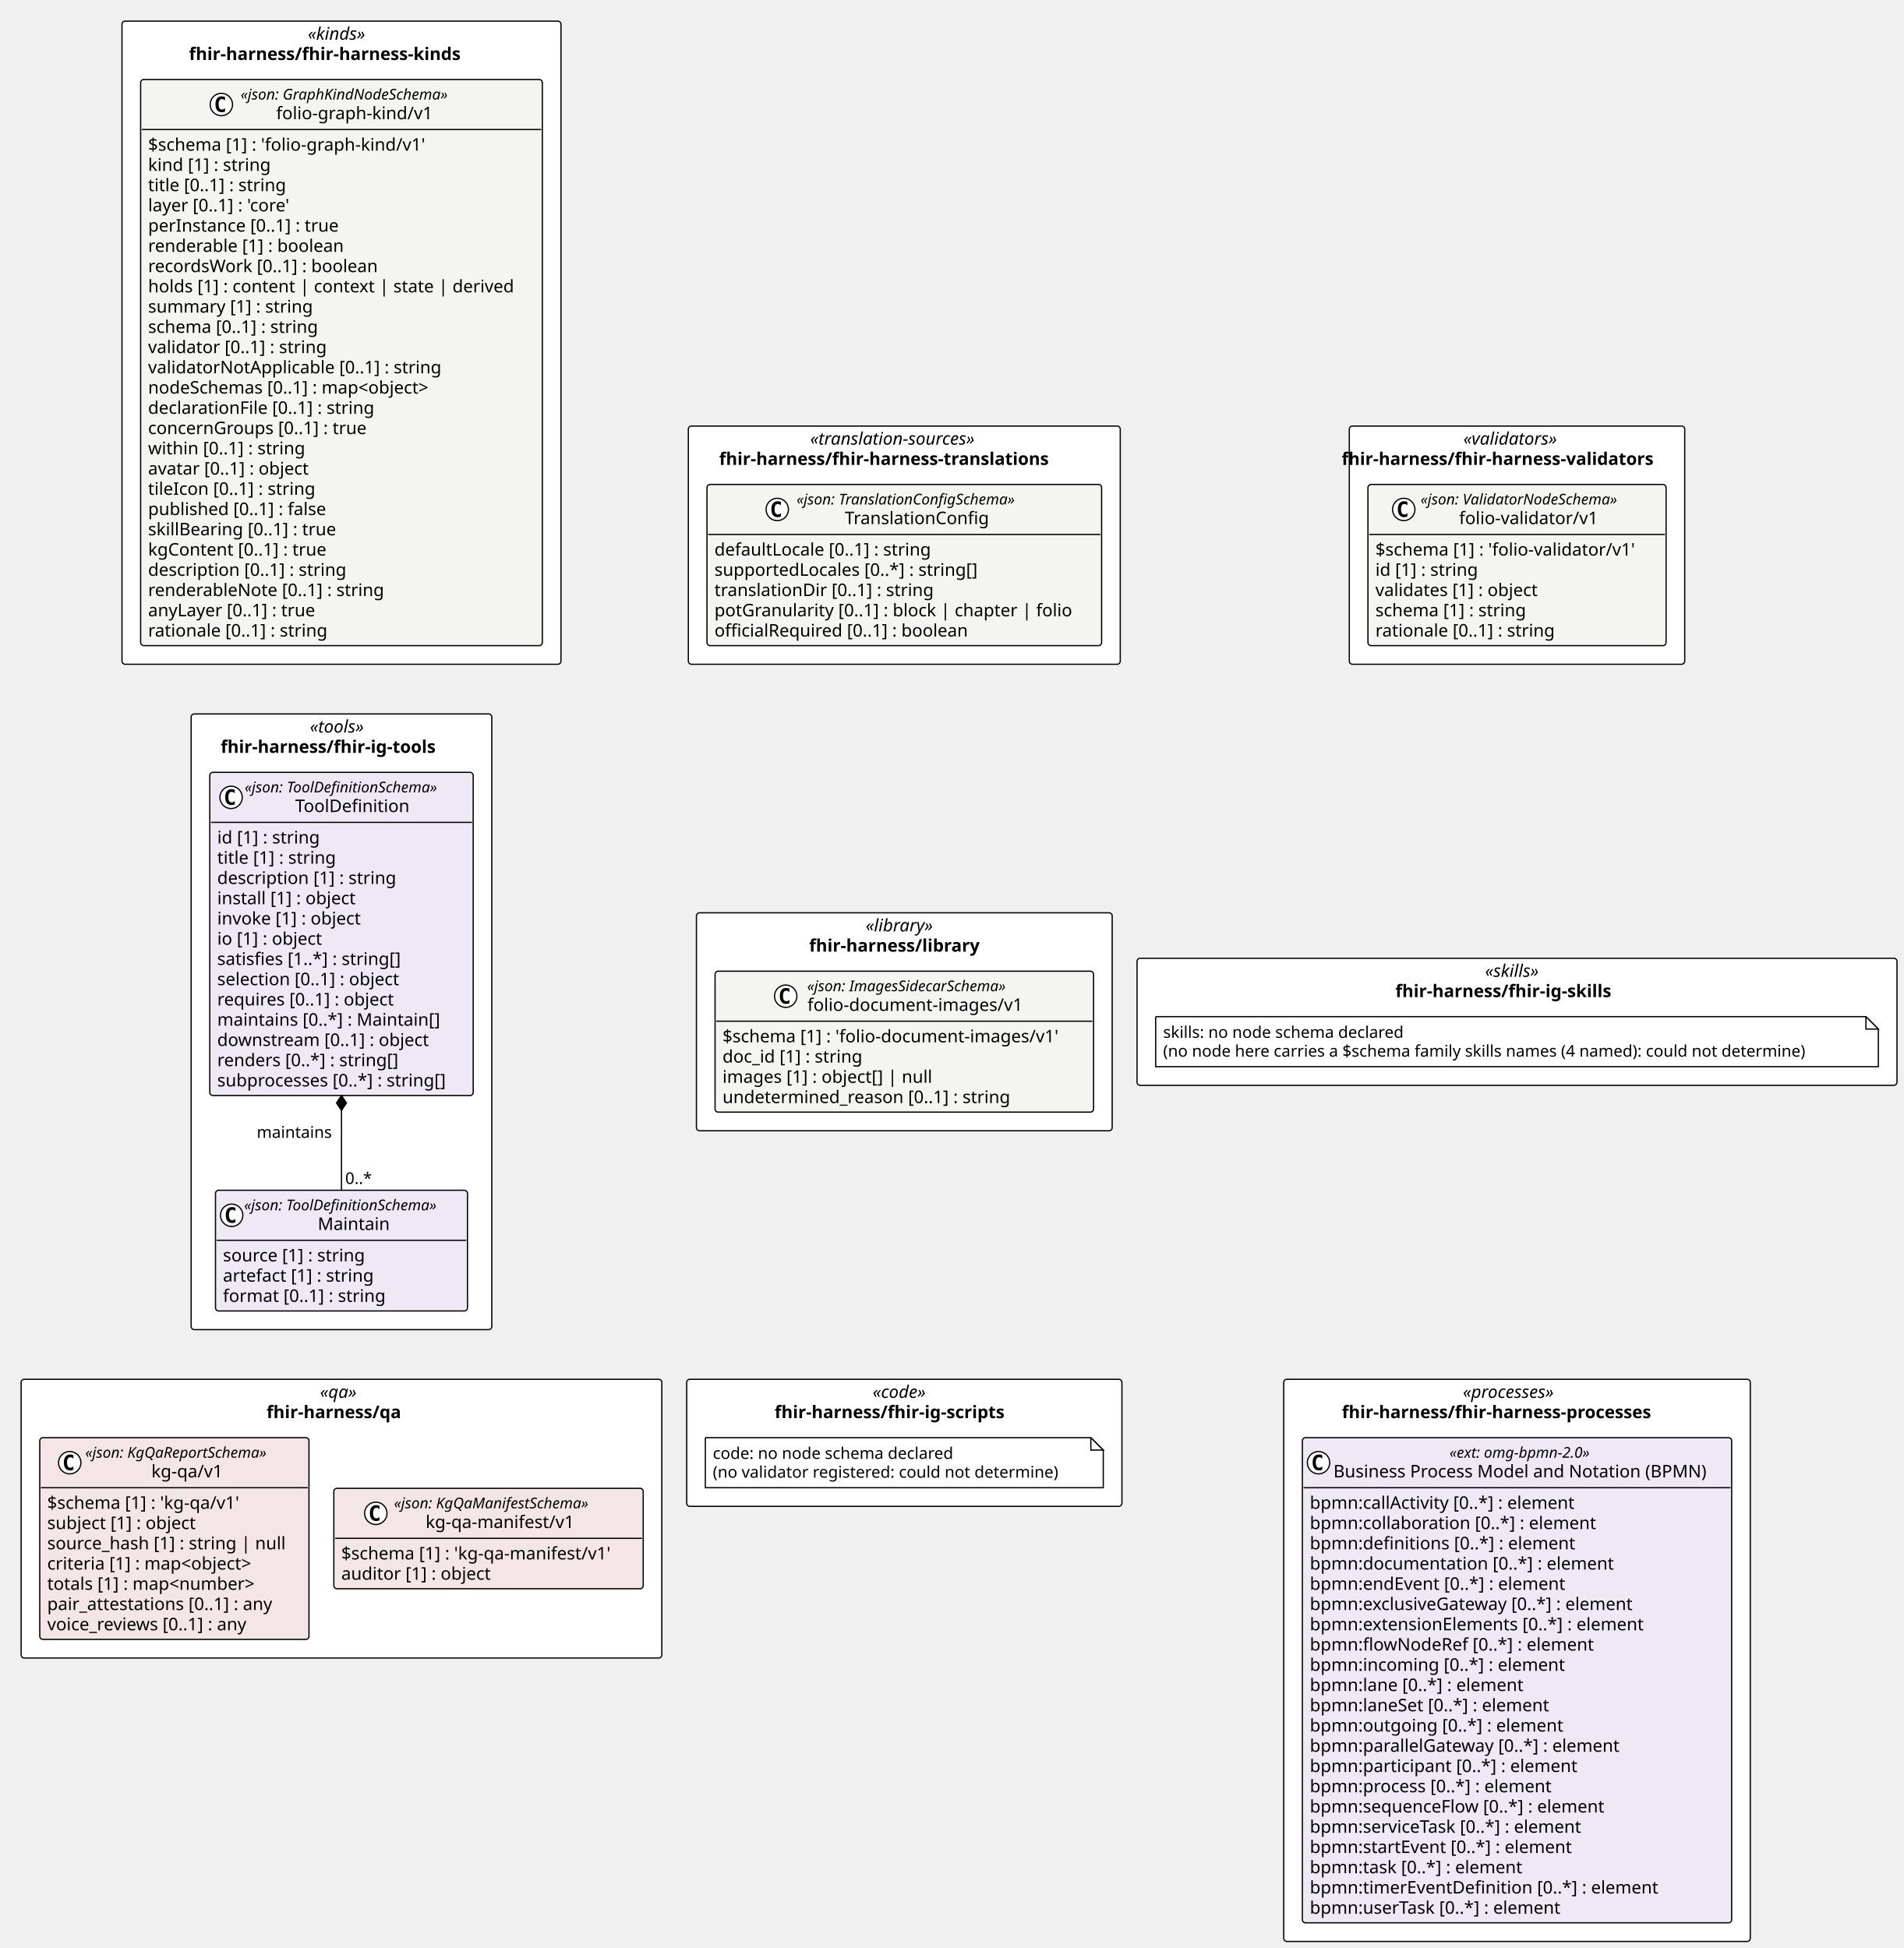
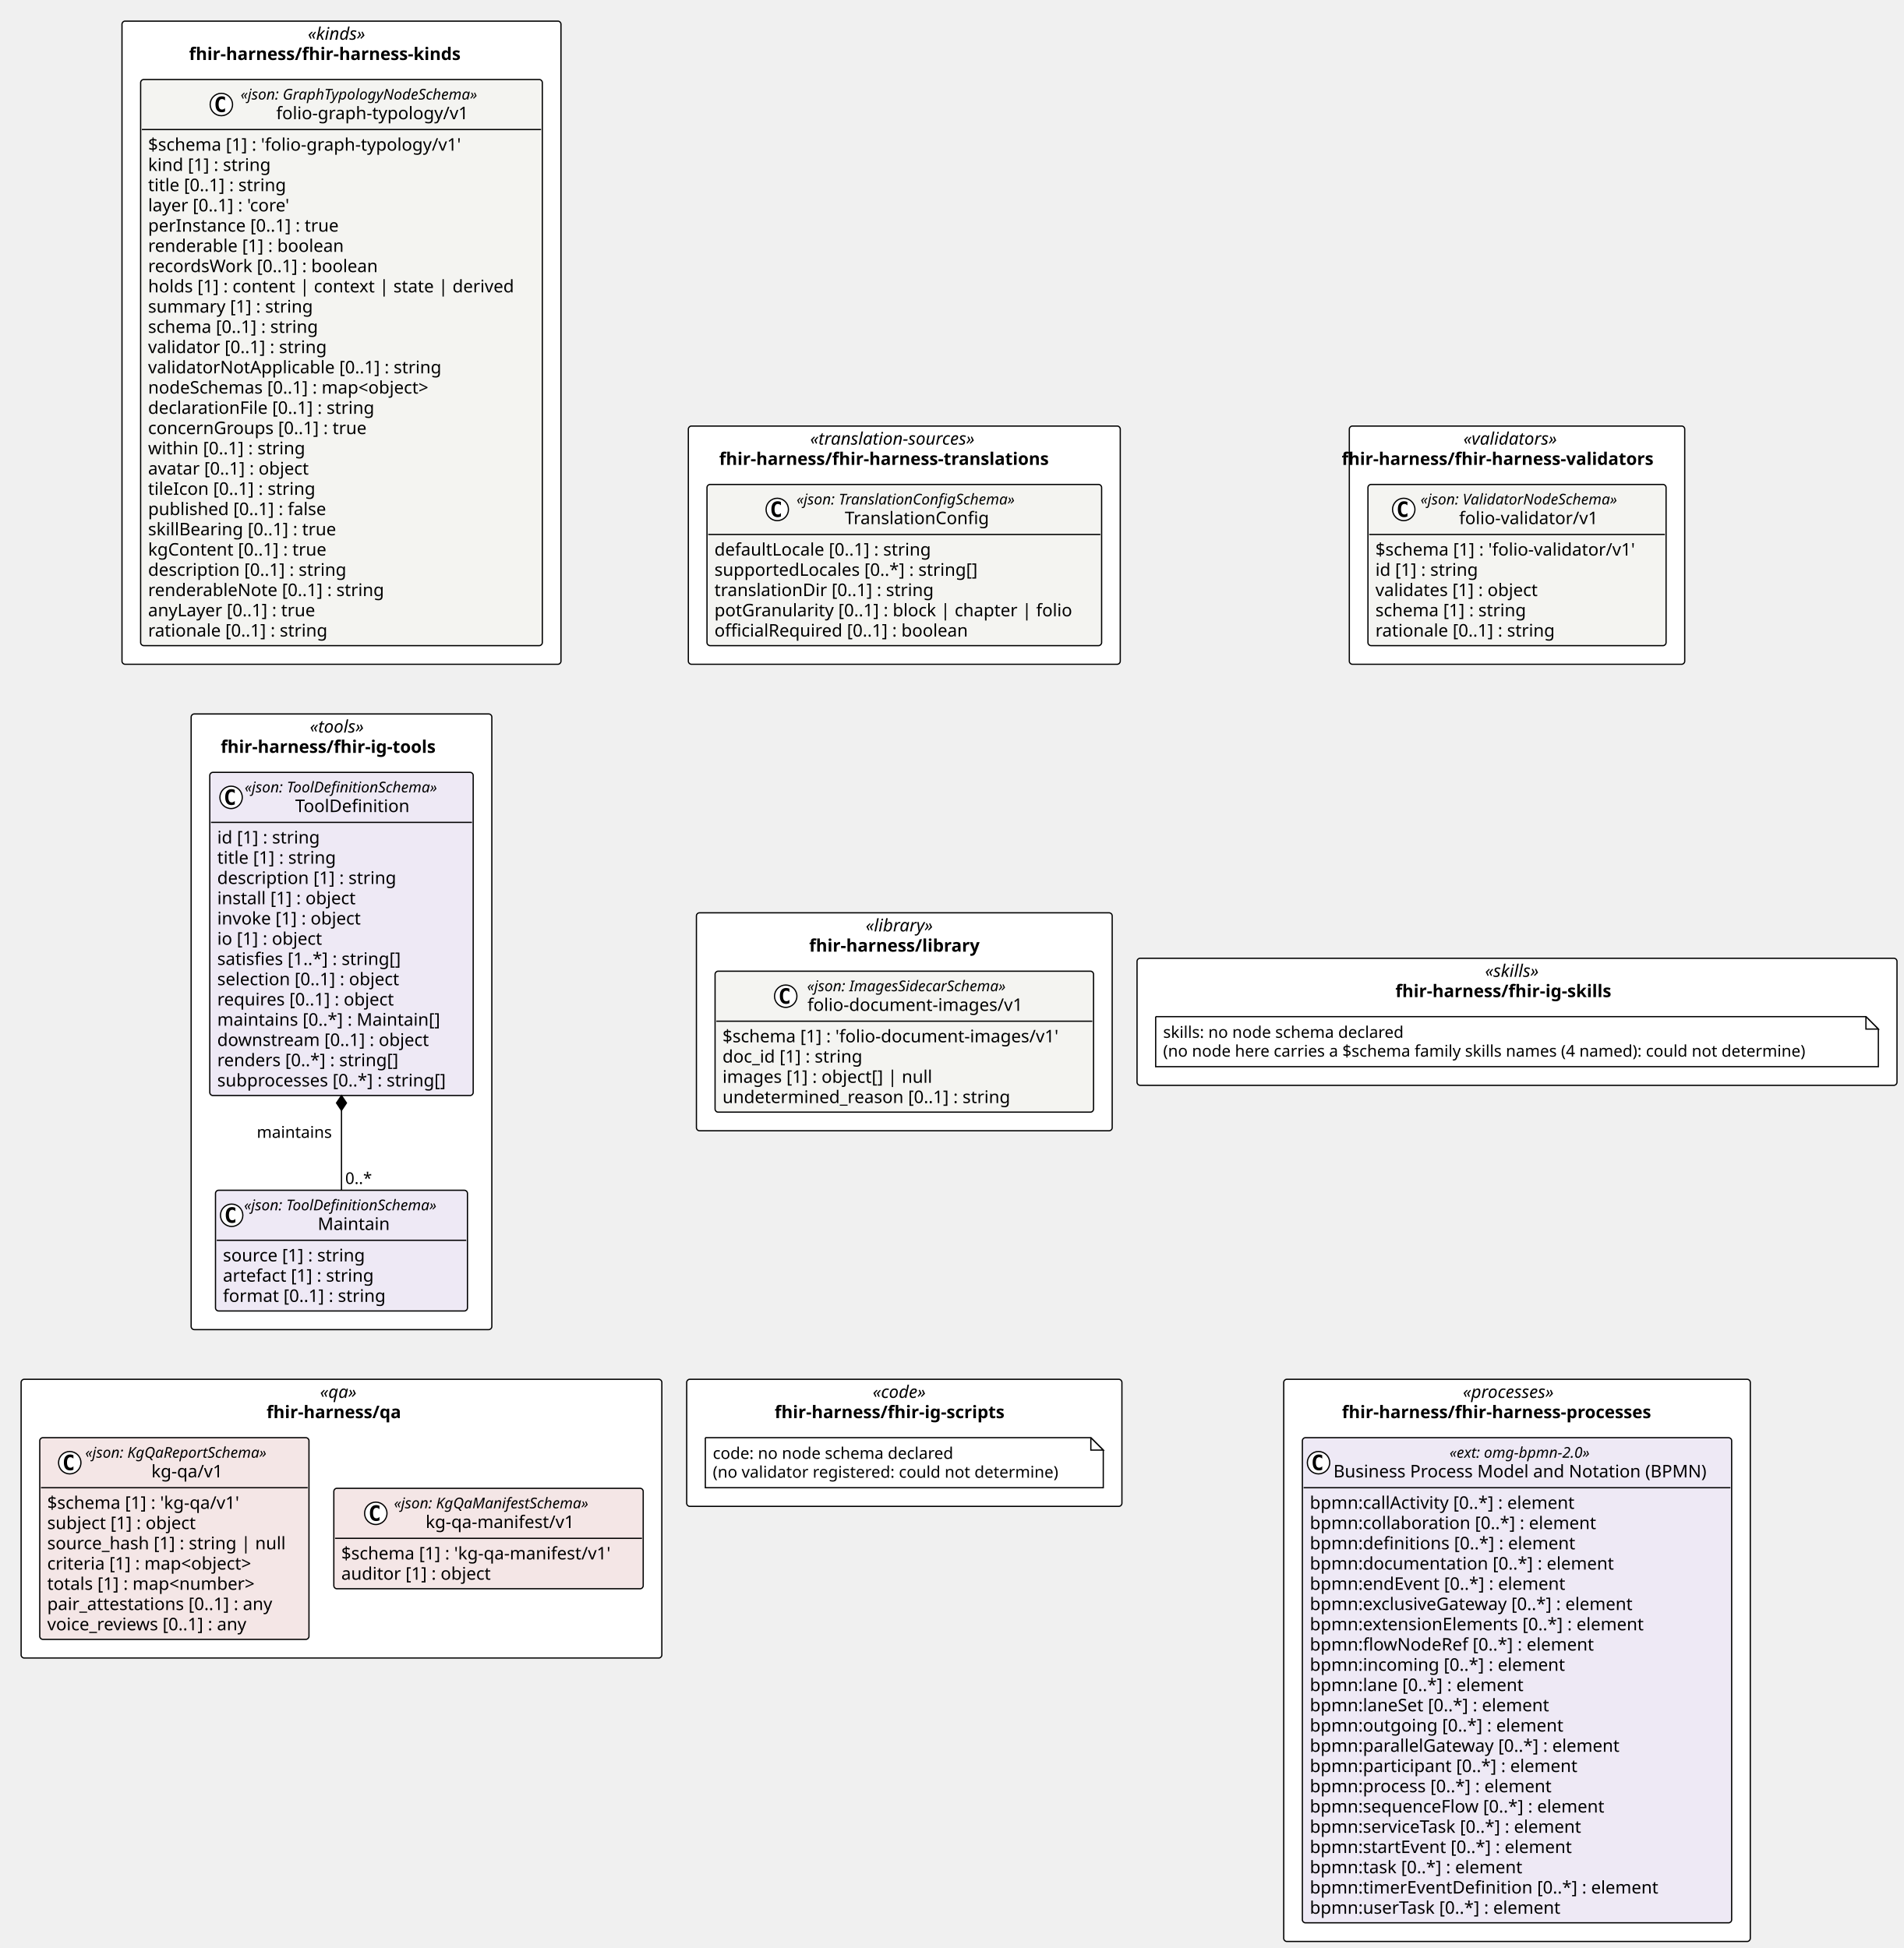
<svg xmlns="http://www.w3.org/2000/svg" contentStyleType="text/css" height="1568px" preserveAspectRatio="none" style="width:1532px;height:1568px;background:#FFFFFF;" version="1.1" viewBox="0 0 1532 1568" width="1532px" zoomAndPan="magnify">
  <defs />
  <g>
    <rect fill="#FFFFFF" height="191.75" rx="2.5" ry="2.5" style="stroke:#000000;stroke-width:1.0;" width="347.58" x="553.953" y="342.938" />
    <text fill="#000000" font-family="Verdana" font-size="14" font-style="italic" lengthAdjust="spacing" textLength="151.553" x="651.966" y="357.933">«translation-sources»</text>
    <text fill="#000000" font-family="Verdana" font-size="14" font-weight="bold" lengthAdjust="spacing" textLength="297.958" x="578.764" y="374.229">fhir-harness/fhir-harness-translations</text>
    <rect fill="#FFFFFF" height="191.75" rx="2.5" ry="2.5" style="stroke:#000000;stroke-width:1.0;" width="269.917" x="1085.864" y="342.938" />
    <text fill="#000000" font-family="Verdana" font-size="14" font-style="italic" lengthAdjust="spacing" textLength="86.345" x="1177.65" y="357.933">«validators»</text>
    <text fill="#000000" font-family="Verdana" font-size="14" font-weight="bold" lengthAdjust="spacing" textLength="282.147" x="1079.749" y="374.229">fhir-harness/fhir-harness-validators</text>
    <rect fill="#FFFFFF" height="517.688" rx="2.5" ry="2.5" style="stroke:#000000;stroke-width:1.0;" width="353.268" x="98.177" y="17" />
    <text fill="#000000" font-family="Verdana" font-size="14" font-style="italic" lengthAdjust="spacing" textLength="54.182" x="247.72" y="31.995">«kinds»</text>
    <text fill="#000000" font-family="Verdana" font-size="14" font-weight="bold" lengthAdjust="spacing" textLength="245.39" x="152.116" y="48.292">fhir-harness/fhir-harness-kinds</text>
    <rect fill="#FFFFFF" height="175.453" rx="2.5" ry="2.5" style="stroke:#000000;stroke-width:1.0;" width="334.585" x="560.45" y="734.734" />
    <text fill="#000000" font-family="Verdana" font-size="14" font-style="italic" lengthAdjust="spacing" textLength="62.173" x="696.656" y="749.73">«library»</text>
    <text fill="#000000" font-family="Verdana" font-size="14" font-weight="bold" lengthAdjust="spacing" textLength="153.132" x="651.177" y="766.026">fhir-harness/library</text>
    <rect fill="#FFFFFF" height="102.266" rx="2.5" ry="2.5" style="stroke:#000000;stroke-width:1.0;" width="611.574" x="915.035" y="771.328" />
    <text fill="#000000" font-family="Verdana" font-size="14" font-style="italic" lengthAdjust="spacing" textLength="51.495" x="1195.075" y="786.323">«skills»</text>
    <text fill="#000000" font-family="Verdana" font-size="14" font-weight="bold" lengthAdjust="spacing" textLength="195.706" x="1122.969" y="802.62">fhir-harness/fhir-ig-skills</text>
    <rect fill="#FFFFFF" height="495.547" rx="2.5" ry="2.5" style="stroke:#000000;stroke-width:1.0;" width="241.978" x="153.822" y="574.688" />
    <text fill="#000000" font-family="Verdana" font-size="14" font-style="italic" lengthAdjust="spacing" textLength="50.935" x="249.344" y="589.683">«tools»</text>
    <text fill="#000000" font-family="Verdana" font-size="14" font-weight="bold" lengthAdjust="spacing" textLength="194.394" x="177.614" y="605.98">fhir-harness/fhir-ig-tools</text>
    <rect fill="#FFFFFF" height="102.266" rx="2.5" ry="2.5" style="stroke:#000000;stroke-width:1.0;" width="350.241" x="552.622" y="1110.234" />
    <text fill="#000000" font-family="Verdana" font-size="14" font-style="italic" lengthAdjust="spacing" textLength="50.894" x="702.296" y="1125.229">«code»</text>
    <text fill="#000000" font-family="Verdana" font-size="14" font-weight="bold" lengthAdjust="spacing" textLength="208.715" x="623.385" y="1141.526">fhir-harness/fhir-ig-scripts</text>
    <rect fill="#FFFFFF" height="452.5" rx="2.5" ry="2.5" style="stroke:#000000;stroke-width:1.0;" width="375.468" x="1033.088" y="1110.234" />
    <text fill="#000000" font-family="Verdana" font-size="14" font-style="italic" lengthAdjust="spacing" textLength="87.144" x="1177.25" y="1125.229">«processes»</text>
    <text fill="#000000" font-family="Verdana" font-size="14" font-weight="bold" lengthAdjust="spacing" textLength="281.791" x="1079.927" y="1141.526">fhir-harness/fhir-harness-processes</text>
    <rect fill="#FFFFFF" height="224.344" rx="2.5" ry="2.5" style="stroke:#000000;stroke-width:1.0;" width="515.622" x="17" y="1110.234" />
    <text fill="#000000" font-family="Verdana" font-size="14" font-style="italic" lengthAdjust="spacing" textLength="34.597" x="257.513" y="1125.229">«qa»</text>
    <text fill="#000000" font-family="Verdana" font-size="14" font-weight="bold" lengthAdjust="spacing" textLength="120.6" x="214.511" y="1141.526">fhir-harness/qa</text>
    <g id="elem_fhir_harness_fhir_harness_translations_TranslationConfig">
      <rect codeLine="11" fill="#F4F4F1" height="129.75" id="fhir_harness_fhir_harness_translations_TranslationConfig" rx="2.5" ry="2.5" style="stroke:#000000;stroke-width:1.0;" width="317.58" x="568.953" y="389.938" />
      <ellipse cx="625.507" cy="410.07" fill="#FFFFFF" rx="9" ry="9" style="stroke:#000000;stroke-width:1.0;" />
      <path d="M628.476,415.711 Q627.898,416.008 627.257,416.148 Q626.617,416.305 625.914,416.305 Q623.414,416.305 622.085,414.664 Q620.773,413.008 620.773,409.883 Q620.773,406.758 622.085,405.102 Q623.414,403.445 625.914,403.445 Q626.617,403.445 627.257,403.602 Q627.914,403.758 628.476,404.055 L628.476,406.773 Q627.851,406.195 627.257,405.93 Q626.664,405.648 626.039,405.648 Q624.695,405.648 624.007,406.727 Q623.32,407.789 623.32,409.883 Q623.32,411.977 624.007,413.055 Q624.695,414.117 626.039,414.117 Q626.664,414.117 627.257,413.852 Q627.851,413.57 628.476,412.992 L628.476,415.711 Z " fill="#000000" />
      <text fill="#000000" font-family="Verdana" font-size="12" font-style="italic" lengthAdjust="spacing" textLength="200.971" x="641.007" y="406.076">«json: TranslationConfigSchema»</text>
      <text fill="#000000" font-family="Verdana" font-size="14" lengthAdjust="spacing" textLength="123.259" x="679.863" y="421.901">TranslationConfig</text>
      <line style="stroke:#000000;stroke-width:1.0;" x1="569.953" x2="885.533" y1="430.203" y2="430.203" />
      <text fill="#000000" font-family="Verdana" font-size="14" lengthAdjust="spacing" textLength="190.299" x="574.953" y="447.198">defaultLocale [0..1] : string</text>
      <text fill="#000000" font-family="Verdana" font-size="14" lengthAdjust="spacing" textLength="228.601" x="574.953" y="463.495">supportedLocales [0..*] : string[]</text>
      <text fill="#000000" font-family="Verdana" font-size="14" lengthAdjust="spacing" textLength="191.598" x="574.953" y="479.792">translationDir [0..1] : string</text>
      <text fill="#000000" font-family="Verdana" font-size="14" lengthAdjust="spacing" textLength="305.58" x="574.953" y="496.089">potGranularity [0..1] : block | chapter | folio</text>
      <text fill="#000000" font-family="Verdana" font-size="14" lengthAdjust="spacing" textLength="221.293" x="574.953" y="512.386">officialRequired [0..1] : boolean</text>
    </g>
    <g id="elem_fhir_harness_fhir_harness_validators_folio_validator_v1_folio_validator_v1">
      <rect codeLine="20" fill="#F4F4F1" height="129.75" id="fhir_harness_fhir_harness_validators_folio_validator_v1_folio_validator_v1" rx="2.5" ry="2.5" style="stroke:#000000;stroke-width:1.0;" width="239.917" x="1100.864" y="389.938" />
      <ellipse cx="1129.657" cy="410.07" fill="#FFFFFF" rx="9" ry="9" style="stroke:#000000;stroke-width:1.0;" />
      <path d="M1132.626,415.711 Q1132.048,416.008 1131.407,416.148 Q1130.767,416.305 1130.063,416.305 Q1127.563,416.305 1126.235,414.664 Q1124.923,413.008 1124.923,409.883 Q1124.923,406.758 1126.235,405.102 Q1127.563,403.445 1130.063,403.445 Q1130.767,403.445 1131.407,403.602 Q1132.063,403.758 1132.626,404.055 L1132.626,406.773 Q1132.001,406.195 1131.407,405.93 Q1130.813,405.648 1130.188,405.648 Q1128.845,405.648 1128.157,406.727 Q1127.47,407.789 1127.47,409.883 Q1127.47,411.977 1128.157,413.055 Q1128.845,414.117 1130.188,414.117 Q1130.813,414.117 1131.407,413.852 Q1132.001,413.57 1132.626,412.992 L1132.626,415.711 Z " fill="#000000" />
      <text fill="#000000" font-family="Verdana" font-size="12" font-style="italic" lengthAdjust="spacing" textLength="180.82" x="1143.167" y="406.076">«json: ValidatorNodeSchema»</text>
      <text fill="#000000" font-family="Verdana" font-size="14" lengthAdjust="spacing" textLength="118.72" x="1174.217" y="421.901">folio-validator/v1</text>
      <line style="stroke:#000000;stroke-width:1.0;" x1="1101.864" x2="1339.781" y1="430.203" y2="430.203" />
      <text fill="#000000" font-family="Verdana" font-size="14" lengthAdjust="spacing" textLength="227.917" x="1106.864" y="447.198">$schema [1] : 'folio-validator/v1'</text>
      <text fill="#000000" font-family="Verdana" font-size="14" lengthAdjust="spacing" textLength="90.863" x="1106.864" y="463.495">id [1] : string</text>
      <text fill="#000000" font-family="Verdana" font-size="14" lengthAdjust="spacing" textLength="144.546" x="1106.864" y="479.792">validates [1] : object</text>
      <text fill="#000000" font-family="Verdana" font-size="14" lengthAdjust="spacing" textLength="132.781" x="1106.864" y="496.089">schema [1] : string</text>
      <text fill="#000000" font-family="Verdana" font-size="14" lengthAdjust="spacing" textLength="158.129" x="1106.864" y="512.386">rationale [0..1] : string</text>
    </g>
-     <g id="elem_fhir_harness_fhir_harness_kinds_folio_graph_kind_v1_folio_graph_kind_v1">
-       <rect codeLine="29" fill="#F4F4F1" height="455.688" id="fhir_harness_fhir_harness_kinds_folio_graph_kind_v1_folio_graph_kind_v1" rx="2.5" ry="2.5" style="stroke:#000000;stroke-width:1.0;" width="323.268" x="113.177" y="64" />
+     <g id="elem_fhir_harness_fhir_harness_kinds_folio_graph_typology_v1_folio_graph_typology_v1">
+       <rect codeLine="29" fill="#F4F4F1" height="455.688" id="fhir_harness_fhir_harness_kinds_folio_graph_typology_v1_folio_graph_typology_v1" rx="2.5" ry="2.5" style="stroke:#000000;stroke-width:1.0;" width="323.268" x="113.177" y="64" />
      <ellipse cx="178.125" cy="84.133" fill="#FFFFFF" rx="9" ry="9" style="stroke:#000000;stroke-width:1.0;" />
      <path d="M181.093,89.773 Q180.515,90.07 179.875,90.211 Q179.234,90.367 178.531,90.367 Q176.031,90.367 174.703,88.727 Q173.39,87.07 173.39,83.945 Q173.39,80.82 174.703,79.164 Q176.031,77.508 178.531,77.508 Q179.234,77.508 179.875,77.664 Q180.531,77.82 181.093,78.117 L181.093,80.836 Q180.468,80.258 179.875,79.992 Q179.281,79.711 178.656,79.711 Q177.312,79.711 176.625,80.789 Q175.937,81.852 175.937,83.945 Q175.937,86.039 176.625,87.117 Q177.312,88.18 178.656,88.18 Q179.281,88.18 179.875,87.914 Q180.468,87.633 181.093,87.055 L181.093,89.773 Z " fill="#000000" />
-       <text fill="#000000" font-family="Verdana" font-size="12" font-style="italic" lengthAdjust="spacing" textLength="189.873" x="193.625" y="80.139">«json: GraphKindNodeSchema»</text>
-       <text fill="#000000" font-family="Verdana" font-size="14" lengthAdjust="spacing" textLength="132.59" x="222.266" y="95.964">folio-graph-kind/v1</text>
+       <text fill="#000000" font-family="Verdana" font-size="12" font-style="italic" lengthAdjust="spacing" textLength="189.873" x="193.625" y="80.139">«json: GraphTypologyNodeSchema»</text>
+       <text fill="#000000" font-family="Verdana" font-size="14" lengthAdjust="spacing" textLength="132.59" x="222.266" y="95.964">folio-graph-typology/v1</text>
      <line style="stroke:#000000;stroke-width:1.0;" x1="114.177" x2="435.445" y1="104.266" y2="104.266" />
-       <text fill="#000000" font-family="Verdana" font-size="14" lengthAdjust="spacing" textLength="241.787" x="119.177" y="121.261">$schema [1] : 'folio-graph-kind/v1'</text>
+       <text fill="#000000" font-family="Verdana" font-size="14" lengthAdjust="spacing" textLength="241.787" x="119.177" y="121.261">$schema [1] : 'folio-graph-typology/v1'</text>
      <text fill="#000000" font-family="Verdana" font-size="14" lengthAdjust="spacing" textLength="107.844" x="119.177" y="137.558">kind [1] : string</text>
      <text fill="#000000" font-family="Verdana" font-size="14" lengthAdjust="spacing" textLength="123.266" x="119.177" y="153.855">title [0..1] : string</text>
      <text fill="#000000" font-family="Verdana" font-size="14" lengthAdjust="spacing" textLength="129.158" x="119.177" y="170.151">layer [0..1] : 'core'</text>
      <text fill="#000000" font-family="Verdana" font-size="14" lengthAdjust="spacing" textLength="167.241" x="119.177" y="186.448">perInstance [0..1] : true</text>
      <text fill="#000000" font-family="Verdana" font-size="14" lengthAdjust="spacing" textLength="170.338" x="119.177" y="202.745">renderable [1] : boolean</text>
      <text fill="#000000" font-family="Verdana" font-size="14" lengthAdjust="spacing" textLength="200.519" x="119.177" y="219.042">recordsWork [0..1] : boolean</text>
      <text fill="#000000" font-family="Verdana" font-size="14" lengthAdjust="spacing" textLength="311.268" x="119.177" y="235.339">holds [1] : content | context | state | derived</text>
      <text fill="#000000" font-family="Verdana" font-size="14" lengthAdjust="spacing" textLength="144.149" x="119.177" y="251.636">summary [1] : string</text>
      <text fill="#000000" font-family="Verdana" font-size="14" lengthAdjust="spacing" textLength="150.589" x="119.177" y="267.933">schema [0..1] : string</text>
      <text fill="#000000" font-family="Verdana" font-size="14" lengthAdjust="spacing" textLength="157.815" x="119.177" y="284.229">validator [0..1] : string</text>
      <text fill="#000000" font-family="Verdana" font-size="14" lengthAdjust="spacing" textLength="255.138" x="119.177" y="300.526">validatorNotApplicable [0..1] : string</text>
      <text fill="#000000" font-family="Verdana" font-size="14" lengthAdjust="spacing" textLength="251.932" x="119.177" y="316.823">nodeSchemas [0..1] : map&lt;object&gt;</text>
      <text fill="#000000" font-family="Verdana" font-size="14" lengthAdjust="spacing" textLength="199.158" x="119.177" y="333.12">declarationFile [0..1] : string</text>
      <text fill="#000000" font-family="Verdana" font-size="14" lengthAdjust="spacing" textLength="190.736" x="119.177" y="349.417">concernGroups [0..1] : true</text>
      <text fill="#000000" font-family="Verdana" font-size="14" lengthAdjust="spacing" textLength="138.359" x="119.177" y="365.714">within [0..1] : string</text>
      <text fill="#000000" font-family="Verdana" font-size="14" lengthAdjust="spacing" textLength="144.115" x="119.177" y="382.011">avatar [0..1] : object</text>
      <text fill="#000000" font-family="Verdana" font-size="14" lengthAdjust="spacing" textLength="147.041" x="119.177" y="398.308">tileIcon [0..1] : string</text>
      <text fill="#000000" font-family="Verdana" font-size="14" lengthAdjust="spacing" textLength="157.103" x="119.177" y="414.604">published [0..1] : false</text>
      <text fill="#000000" font-family="Verdana" font-size="14" lengthAdjust="spacing" textLength="165.71" x="119.177" y="430.901">skillBearing [0..1] : true</text>
      <text fill="#000000" font-family="Verdana" font-size="14" lengthAdjust="spacing" textLength="157.11" x="119.177" y="447.198">kgContent [0..1] : true</text>
      <text fill="#000000" font-family="Verdana" font-size="14" lengthAdjust="spacing" textLength="173.735" x="119.177" y="463.495">description [0..1] : string</text>
      <text fill="#000000" font-family="Verdana" font-size="14" lengthAdjust="spacing" textLength="205.502" x="119.177" y="479.792">renderableNote [0..1] : string</text>
      <text fill="#000000" font-family="Verdana" font-size="14" lengthAdjust="spacing" textLength="149.208" x="119.177" y="496.089">anyLayer [0..1] : true</text>
      <text fill="#000000" font-family="Verdana" font-size="14" lengthAdjust="spacing" textLength="158.129" x="119.177" y="512.386">rationale [0..1] : string</text>
    </g>
    <g id="elem_fhir_harness_library_folio_document_images_v1_folio_document_images_v1">
      <rect codeLine="58" fill="#F4F4F1" height="113.453" id="fhir_harness_library_folio_document_images_v1_folio_document_images_v1" rx="2.5" ry="2.5" style="stroke:#000000;stroke-width:1.0;" width="304.585" x="575.45" y="781.734" />
      <ellipse cx="632.299" cy="801.867" fill="#FFFFFF" rx="9" ry="9" style="stroke:#000000;stroke-width:1.0;" />
      <path d="M635.268,807.508 Q634.689,807.805 634.049,807.945 Q633.408,808.102 632.705,808.102 Q630.205,808.102 628.877,806.461 Q627.564,804.805 627.564,801.68 Q627.564,798.555 628.877,796.898 Q630.205,795.242 632.705,795.242 Q633.408,795.242 634.049,795.398 Q634.705,795.555 635.268,795.852 L635.268,798.57 Q634.643,797.992 634.049,797.727 Q633.455,797.445 632.83,797.445 Q631.486,797.445 630.799,798.523 Q630.111,799.586 630.111,801.68 Q630.111,803.773 630.799,804.852 Q631.486,805.914 632.83,805.914 Q633.455,805.914 634.049,805.648 Q634.643,805.367 635.268,804.789 L635.268,807.508 Z " fill="#000000" />
      <text fill="#000000" font-family="Verdana" font-size="12" font-style="italic" lengthAdjust="spacing" textLength="183.99" x="649.498" y="797.873">«json: ImagesSidecarSchema»</text>
      <text fill="#000000" font-family="Verdana" font-size="14" lengthAdjust="spacing" textLength="183.388" x="649.799" y="813.698">folio-document-images/v1</text>
      <line style="stroke:#000000;stroke-width:1.0;" x1="576.45" x2="879.035" y1="822" y2="822" />
      <text fill="#000000" font-family="Verdana" font-size="14" lengthAdjust="spacing" textLength="292.585" x="581.45" y="838.995">$schema [1] : 'folio-document-images/v1'</text>
      <text fill="#000000" font-family="Verdana" font-size="14" lengthAdjust="spacing" textLength="123.013" x="581.45" y="855.292">doc_id [1] : string</text>
      <text fill="#000000" font-family="Verdana" font-size="14" lengthAdjust="spacing" textLength="182.007" x="581.45" y="871.589">images [1] : object[] | null</text>
      <text fill="#000000" font-family="Verdana" font-size="14" lengthAdjust="spacing" textLength="249.58" x="581.45" y="887.886">undetermined_reason [0..1] : string</text>
    </g>
    <g id="elem_n_fhir_harness_fhir_ig_skills_skills">
      <path d="M930.035,818.328 L930.035,858.594 L1511.609,858.594 L1511.609,828.328 L1501.609,818.328 L930.035,818.328 " fill="#FFFFFF" style="stroke:#000000;stroke-width:1.0;" />
      <path d="M1501.609,818.328 L1501.609,828.328 L1511.609,828.328 L1501.609,818.328 " fill="#FFFFFF" style="stroke:#000000;stroke-width:1.0;" />
      <text fill="#000000" font-family="Verdana" font-size="13" lengthAdjust="spacing" textLength="208.812" x="936.035" y="835.395">skills: no node schema declared</text>
      <text fill="#000000" font-family="Verdana" font-size="13" lengthAdjust="spacing" textLength="560.574" x="936.035" y="850.528">(no node here carries a $schema family skills names (4 named): could not determine)</text>
    </g>
    <g id="elem_fhir_harness_fhir_ig_tools_Maintain">
      <rect codeLine="69" fill="#EEE9F5" height="97.156" id="fhir_harness_fhir_ig_tools_Maintain" rx="2.5" ry="2.5" style="stroke:#000000;stroke-width:1.0;" width="202.775" x="173.423" y="958.078" />
      <ellipse cx="186.423" cy="978.211" fill="#FFFFFF" rx="9" ry="9" style="stroke:#000000;stroke-width:1.0;" />
      <path d="M189.392,983.852 Q188.814,984.148 188.173,984.289 Q187.533,984.445 186.83,984.445 Q184.33,984.445 183.001,982.805 Q181.689,981.148 181.689,978.023 Q181.689,974.898 183.001,973.242 Q184.33,971.586 186.83,971.586 Q187.533,971.586 188.173,971.742 Q188.83,971.898 189.392,972.195 L189.392,974.914 Q188.767,974.336 188.173,974.07 Q187.58,973.789 186.955,973.789 Q185.611,973.789 184.923,974.867 Q184.236,975.93 184.236,978.023 Q184.236,980.117 184.923,981.195 Q185.611,982.258 186.955,982.258 Q187.58,982.258 188.173,981.992 Q188.767,981.711 189.392,981.133 L189.392,983.852 Z " fill="#000000" />
      <text fill="#000000" font-family="Verdana" font-size="12" font-style="italic" lengthAdjust="spacing" textLength="178.775" x="196.423" y="974.217">«json: ToolDefinitionSchema»</text>
      <text fill="#000000" font-family="Verdana" font-size="14" lengthAdjust="spacing" textLength="60.252" x="255.685" y="990.042">Maintain</text>
      <line style="stroke:#000000;stroke-width:1.0;" x1="174.423" x2="375.199" y1="998.344" y2="998.344" />
      <text fill="#000000" font-family="Verdana" font-size="14" lengthAdjust="spacing" textLength="124.886" x="179.423" y="1015.339">source [1] : string</text>
      <text fill="#000000" font-family="Verdana" font-size="14" lengthAdjust="spacing" textLength="133.219" x="179.423" y="1031.636">artefact [1] : string</text>
      <text fill="#000000" font-family="Verdana" font-size="14" lengthAdjust="spacing" textLength="142.851" x="179.423" y="1047.933">format [0..1] : string</text>
    </g>
    <g id="elem_fhir_harness_fhir_ig_tools_ToolDefinition">
      <rect codeLine="74" fill="#EEE9F5" height="260.125" id="fhir_harness_fhir_ig_tools_ToolDefinition" rx="2.5" ry="2.5" style="stroke:#000000;stroke-width:1.0;" width="211.978" x="168.822" y="621.688" />
      <ellipse cx="185.963" cy="641.82" fill="#FFFFFF" rx="9" ry="9" style="stroke:#000000;stroke-width:1.0;" />
      <path d="M188.932,647.461 Q188.354,647.758 187.713,647.898 Q187.073,648.055 186.369,648.055 Q183.869,648.055 182.541,646.414 Q181.229,644.758 181.229,641.633 Q181.229,638.508 182.541,636.852 Q183.869,635.195 186.369,635.195 Q187.073,635.195 187.713,635.352 Q188.369,635.508 188.932,635.805 L188.932,638.523 Q188.307,637.945 187.713,637.68 Q187.119,637.398 186.494,637.398 Q185.151,637.398 184.463,638.477 Q183.776,639.539 183.776,641.633 Q183.776,643.727 184.463,644.805 Q185.151,645.867 186.494,645.867 Q187.119,645.867 187.713,645.602 Q188.307,645.32 188.932,644.742 L188.932,647.461 Z " fill="#000000" />
      <text fill="#000000" font-family="Verdana" font-size="12" font-style="italic" lengthAdjust="spacing" textLength="178.775" x="196.883" y="637.826">«json: ToolDefinitionSchema»</text>
      <text fill="#000000" font-family="Verdana" font-size="14" lengthAdjust="spacing" textLength="97.364" x="237.589" y="653.651">ToolDefinition</text>
      <line style="stroke:#000000;stroke-width:1.0;" x1="169.822" x2="379.8" y1="661.953" y2="661.953" />
      <text fill="#000000" font-family="Verdana" font-size="14" lengthAdjust="spacing" textLength="90.863" x="174.822" y="678.948">id [1] : string</text>
      <text fill="#000000" font-family="Verdana" font-size="14" lengthAdjust="spacing" textLength="105.458" x="174.822" y="695.245">title [1] : string</text>
      <text fill="#000000" font-family="Verdana" font-size="14" lengthAdjust="spacing" textLength="155.928" x="174.822" y="711.542">description [1] : string</text>
      <text fill="#000000" font-family="Verdana" font-size="14" lengthAdjust="spacing" textLength="122.944" x="174.822" y="727.839">install [1] : object</text>
      <text fill="#000000" font-family="Verdana" font-size="14" lengthAdjust="spacing" textLength="127.374" x="174.822" y="744.136">invoke [1] : object</text>
      <text fill="#000000" font-family="Verdana" font-size="14" lengthAdjust="spacing" textLength="93.495" x="174.822" y="760.433">io [1] : object</text>
      <text fill="#000000" font-family="Verdana" font-size="14" lengthAdjust="spacing" textLength="162.183" x="174.822" y="776.73">satisfies [1..*] : string[]</text>
      <text fill="#000000" font-family="Verdana" font-size="14" lengthAdjust="spacing" textLength="161.773" x="174.822" y="793.026">selection [0..1] : object</text>
      <text fill="#000000" font-family="Verdana" font-size="14" lengthAdjust="spacing" textLength="156.529" x="174.822" y="809.323">requires [0..1] : object</text>
      <text fill="#000000" font-family="Verdana" font-size="14" lengthAdjust="spacing" textLength="194.079" x="174.822" y="825.62">maintains [0..*] : Maintain[]</text>
      <text fill="#000000" font-family="Verdana" font-size="14" lengthAdjust="spacing" textLength="185.992" x="174.822" y="841.917">downstream [0..1] : object</text>
      <text fill="#000000" font-family="Verdana" font-size="14" lengthAdjust="spacing" textLength="158.703" x="174.822" y="858.214">renders [0..*] : string[]</text>
      <text fill="#000000" font-family="Verdana" font-size="14" lengthAdjust="spacing" textLength="199.978" x="174.822" y="874.511">subprocesses [0..*] : string[]</text>
    </g>
    <g id="elem_n_fhir_harness_fhir_ig_scripts_code">
      <path d="M567.622,1157.234 L567.622,1197.5 L887.863,1197.5 L887.863,1167.234 L877.863,1157.234 L567.622,1157.234 " fill="#FFFFFF" style="stroke:#000000;stroke-width:1.0;" />
      <path d="M877.863,1157.234 L877.863,1167.234 L887.863,1167.234 L877.863,1157.234 " fill="#FFFFFF" style="stroke:#000000;stroke-width:1.0;" />
      <text fill="#000000" font-family="Verdana" font-size="13" lengthAdjust="spacing" textLength="208.254" x="573.622" y="1174.301">code: no node schema declared</text>
      <text fill="#000000" font-family="Verdana" font-size="13" lengthAdjust="spacing" textLength="299.241" x="573.622" y="1189.434">(no validator registered: could not determine)</text>
    </g>
    <g id="elem_fhir_harness_fhir_harness_processes_omg_bpmn_2_0">
      <rect codeLine="94" fill="#EEE9F5" height="390.5" id="fhir_harness_fhir_harness_processes_omg_bpmn_2_0" rx="2.5" ry="2.5" style="stroke:#000000;stroke-width:1.0;" width="345.468" x="1048.088" y="1157.234" />
      <ellipse cx="1061.088" cy="1177.367" fill="#FFFFFF" rx="9" ry="9" style="stroke:#000000;stroke-width:1.0;" />
      <path d="M1064.057,1183.008 Q1063.479,1183.305 1062.838,1183.445 Q1062.198,1183.602 1061.495,1183.602 Q1058.995,1183.602 1057.667,1181.961 Q1056.354,1180.305 1056.354,1177.18 Q1056.354,1174.055 1057.667,1172.398 Q1058.995,1170.742 1061.495,1170.742 Q1062.198,1170.742 1062.838,1170.898 Q1063.495,1171.055 1064.057,1171.352 L1064.057,1174.07 Q1063.432,1173.492 1062.838,1173.227 Q1062.245,1172.945 1061.62,1172.945 Q1060.276,1172.945 1059.588,1174.023 Q1058.901,1175.086 1058.901,1177.18 Q1058.901,1179.273 1059.588,1180.352 Q1060.276,1181.414 1061.62,1181.414 Q1062.245,1181.414 1062.838,1181.148 Q1063.432,1180.867 1064.057,1180.289 L1064.057,1183.008 Z " fill="#000000" />
      <text fill="#000000" font-family="Verdana" font-size="12" font-style="italic" lengthAdjust="spacing" textLength="130.652" x="1166.496" y="1173.373">«ext: omg-bpmn-2.0»</text>
      <text fill="#000000" font-family="Verdana" font-size="14" lengthAdjust="spacing" textLength="317.468" x="1073.088" y="1189.198">Business Process Model and Notation (BPMN)</text>
      <line style="stroke:#000000;stroke-width:1.0;" x1="1049.088" x2="1392.556" y1="1197.5" y2="1197.5" />
      <text fill="#000000" font-family="Verdana" font-size="14" lengthAdjust="spacing" textLength="233.188" x="1054.088" y="1214.495">bpmn:callActivity [0..*] : element</text>
      <text fill="#000000" font-family="Verdana" font-size="14" lengthAdjust="spacing" textLength="247.755" x="1054.088" y="1230.792">bpmn:collaboration [0..*] : element</text>
      <text fill="#000000" font-family="Verdana" font-size="14" lengthAdjust="spacing" textLength="229.722" x="1054.088" y="1247.089">bpmn:definitions [0..*] : element</text>
      <text fill="#000000" font-family="Verdana" font-size="14" lengthAdjust="spacing" textLength="262.562" x="1054.088" y="1263.386">bpmn:documentation [0..*] : element</text>
      <text fill="#000000" font-family="Verdana" font-size="14" lengthAdjust="spacing" textLength="223.009" x="1054.088" y="1279.683">bpmn:endEvent [0..*] : element</text>
      <text fill="#000000" font-family="Verdana" font-size="14" lengthAdjust="spacing" textLength="283.815" x="1054.088" y="1295.979">bpmn:exclusiveGateway [0..*] : element</text>
      <text fill="#000000" font-family="Verdana" font-size="14" lengthAdjust="spacing" textLength="290.281" x="1054.088" y="1312.276">bpmn:extensionElements [0..*] : element</text>
      <text fill="#000000" font-family="Verdana" font-size="14" lengthAdjust="spacing" textLength="245.171" x="1054.088" y="1328.573">bpmn:flowNodeRef [0..*] : element</text>
      <text fill="#000000" font-family="Verdana" font-size="14" lengthAdjust="spacing" textLength="220.842" x="1054.088" y="1344.87">bpmn:incoming [0..*] : element</text>
      <text fill="#000000" font-family="Verdana" font-size="14" lengthAdjust="spacing" textLength="186.484" x="1054.088" y="1361.167">bpmn:lane [0..*] : element</text>
      <text fill="#000000" font-family="Verdana" font-size="14" lengthAdjust="spacing" textLength="209.474" x="1054.088" y="1377.464">bpmn:laneSet [0..*] : element</text>
      <text fill="#000000" font-family="Verdana" font-size="14" lengthAdjust="spacing" textLength="218.559" x="1054.088" y="1393.761">bpmn:outgoing [0..*] : element</text>
      <text fill="#000000" font-family="Verdana" font-size="14" lengthAdjust="spacing" textLength="270.457" x="1054.088" y="1410.058">bpmn:parallelGateway [0..*] : element</text>
      <text fill="#000000" font-family="Verdana" font-size="14" lengthAdjust="spacing" textLength="232.545" x="1054.088" y="1426.354">bpmn:participant [0..*] : element</text>
      <text fill="#000000" font-family="Verdana" font-size="14" lengthAdjust="spacing" textLength="210.636" x="1054.088" y="1442.651">bpmn:process [0..*] : element</text>
      <text fill="#000000" font-family="Verdana" font-size="14" lengthAdjust="spacing" textLength="255.951" x="1054.088" y="1458.948">bpmn:sequenceFlow [0..*] : element</text>
      <text fill="#000000" font-family="Verdana" font-size="14" lengthAdjust="spacing" textLength="239.21" x="1054.088" y="1475.245">bpmn:serviceTask [0..*] : element</text>
      <text fill="#000000" font-family="Verdana" font-size="14" lengthAdjust="spacing" textLength="229.243" x="1054.088" y="1491.542">bpmn:startEvent [0..*] : element</text>
      <text fill="#000000" font-family="Verdana" font-size="14" lengthAdjust="spacing" textLength="185.999" x="1054.088" y="1507.839">bpmn:task [0..*] : element</text>
      <text fill="#000000" font-family="Verdana" font-size="14" lengthAdjust="spacing" textLength="301.813" x="1054.088" y="1524.136">bpmn:timerEventDefinition [0..*] : element</text>
      <text fill="#000000" font-family="Verdana" font-size="14" lengthAdjust="spacing" textLength="219.598" x="1054.088" y="1540.433">bpmn:userTask [0..*] : element</text>
    </g>
    <g id="elem_fhir_harness_qa_kg_qa_v1_kg_qa_v1">
      <rect codeLine="119" fill="#F4E6E6" height="162.344" id="fhir_harness_qa_kg_qa_v1_kg_qa_v1" rx="2.5" ry="2.5" style="stroke:#000000;stroke-width:1.0;" width="216.648" x="32" y="1157.234" />
      <ellipse cx="56.126" cy="1177.367" fill="#FFFFFF" rx="9" ry="9" style="stroke:#000000;stroke-width:1.0;" />
      <path d="M59.094,1183.008 Q58.516,1183.305 57.876,1183.445 Q57.235,1183.602 56.532,1183.602 Q54.032,1183.602 52.704,1181.961 Q51.391,1180.305 51.391,1177.18 Q51.391,1174.055 52.704,1172.398 Q54.032,1170.742 56.532,1170.742 Q57.235,1170.742 57.876,1170.898 Q58.532,1171.055 59.094,1171.352 L59.094,1174.07 Q58.469,1173.492 57.876,1173.227 Q57.282,1172.945 56.657,1172.945 Q55.313,1172.945 54.626,1174.023 Q53.938,1175.086 53.938,1177.18 Q53.938,1179.273 54.626,1180.352 Q55.313,1181.414 56.657,1181.414 Q57.282,1181.414 57.876,1181.148 Q58.469,1180.867 59.094,1180.289 L59.094,1183.008 Z " fill="#000000" />
      <text fill="#000000" font-family="Verdana" font-size="12" font-style="italic" lengthAdjust="spacing" textLength="167.924" x="68.598" y="1173.373">«json: KgQaReportSchema»</text>
      <text fill="#000000" font-family="Verdana" font-size="14" lengthAdjust="spacing" textLength="61.421" x="121.85" y="1189.198">kg-qa/v1</text>
      <line style="stroke:#000000;stroke-width:1.0;" x1="33" x2="247.648" y1="1197.5" y2="1197.5" />
      <text fill="#000000" font-family="Verdana" font-size="14" lengthAdjust="spacing" textLength="170.618" x="38" y="1214.495">$schema [1] : 'kg-qa/v1'</text>
      <text fill="#000000" font-family="Verdana" font-size="14" lengthAdjust="spacing" textLength="131.783" x="38" y="1230.792">subject [1] : object</text>
      <text fill="#000000" font-family="Verdana" font-size="14" lengthAdjust="spacing" textLength="204.648" x="38" y="1247.089">source_hash [1] : string | null</text>
      <text fill="#000000" font-family="Verdana" font-size="14" lengthAdjust="spacing" textLength="185.274" x="38" y="1263.386">criteria [1] : map&lt;object&gt;</text>
      <text fill="#000000" font-family="Verdana" font-size="14" lengthAdjust="spacing" textLength="186.409" x="38" y="1279.683">totals [1] : map&lt;number&gt;</text>
      <text fill="#000000" font-family="Verdana" font-size="14" lengthAdjust="spacing" textLength="199.199" x="38" y="1295.979">pair_attestations [0..1] : any</text>
      <text fill="#000000" font-family="Verdana" font-size="14" lengthAdjust="spacing" textLength="179.395" x="38" y="1312.276">voice_reviews [0..1] : any</text>
    </g>
    <g id="elem_fhir_harness_qa_kg_qa_manifest_v1_kg_qa_manifest_v1">
      <rect codeLine="128" fill="#F4E6E6" height="80.859" id="fhir_harness_qa_kg_qa_manifest_v1_kg_qa_manifest_v1" rx="2.5" ry="2.5" style="stroke:#000000;stroke-width:1.0;" width="248.975" x="268.647" y="1197.977" />
      <ellipse cx="302.419" cy="1218.109" fill="#FFFFFF" rx="9" ry="9" style="stroke:#000000;stroke-width:1.0;" />
      <path d="M305.387,1223.75 Q304.809,1224.047 304.169,1224.188 Q303.528,1224.344 302.825,1224.344 Q300.325,1224.344 298.997,1222.703 Q297.684,1221.047 297.684,1217.922 Q297.684,1214.797 298.997,1213.141 Q300.325,1211.484 302.825,1211.484 Q303.528,1211.484 304.169,1211.641 Q304.825,1211.797 305.387,1212.094 L305.387,1214.812 Q304.762,1214.234 304.169,1213.969 Q303.575,1213.688 302.95,1213.688 Q301.606,1213.688 300.919,1214.766 Q300.231,1215.828 300.231,1217.922 Q300.231,1220.016 300.919,1221.094 Q301.606,1222.156 302.95,1222.156 Q303.575,1222.156 304.169,1221.891 Q304.762,1221.609 305.387,1221.031 L305.387,1223.75 Z " fill="#000000" />
      <text fill="#000000" font-family="Verdana" font-size="12" font-style="italic" lengthAdjust="spacing" textLength="178.816" x="317.034" y="1214.115">«json: KgQaManifestSchema»</text>
      <text fill="#000000" font-family="Verdana" font-size="14" lengthAdjust="spacing" textLength="127.777" x="342.554" y="1229.94">kg-qa-manifest/v1</text>
      <line style="stroke:#000000;stroke-width:1.0;" x1="269.647" x2="516.622" y1="1238.242" y2="1238.242" />
      <text fill="#000000" font-family="Verdana" font-size="14" lengthAdjust="spacing" textLength="236.975" x="274.647" y="1255.237">$schema [1] : 'kg-qa-manifest/v1'</text>
      <text fill="#000000" font-family="Verdana" font-size="14" lengthAdjust="spacing" textLength="131.079" x="274.647" y="1271.534">auditor [1] : object</text>
    </g>
    <line style="stroke:#000000;stroke-width:1.0;" x1="274.811" x2="274.811" y1="881.812" y2="958.078" />
    <polygon fill="#000000" points="274.811,881.812,270.811,887.812,274.811,893.812,278.811,887.812,274.811,881.812" style="stroke:#000000;stroke-width:1.0;" />
    <text fill="#000000" font-family="Verdana" font-size="13" lengthAdjust="spacing" textLength="64.168" x="206.643" y="915.879">maintains</text>
    <text fill="#000000" font-family="Verdana" font-size="13" lengthAdjust="spacing" textLength="23.036" x="277.811" y="953.012">0..*</text>
  </g>
</svg>
